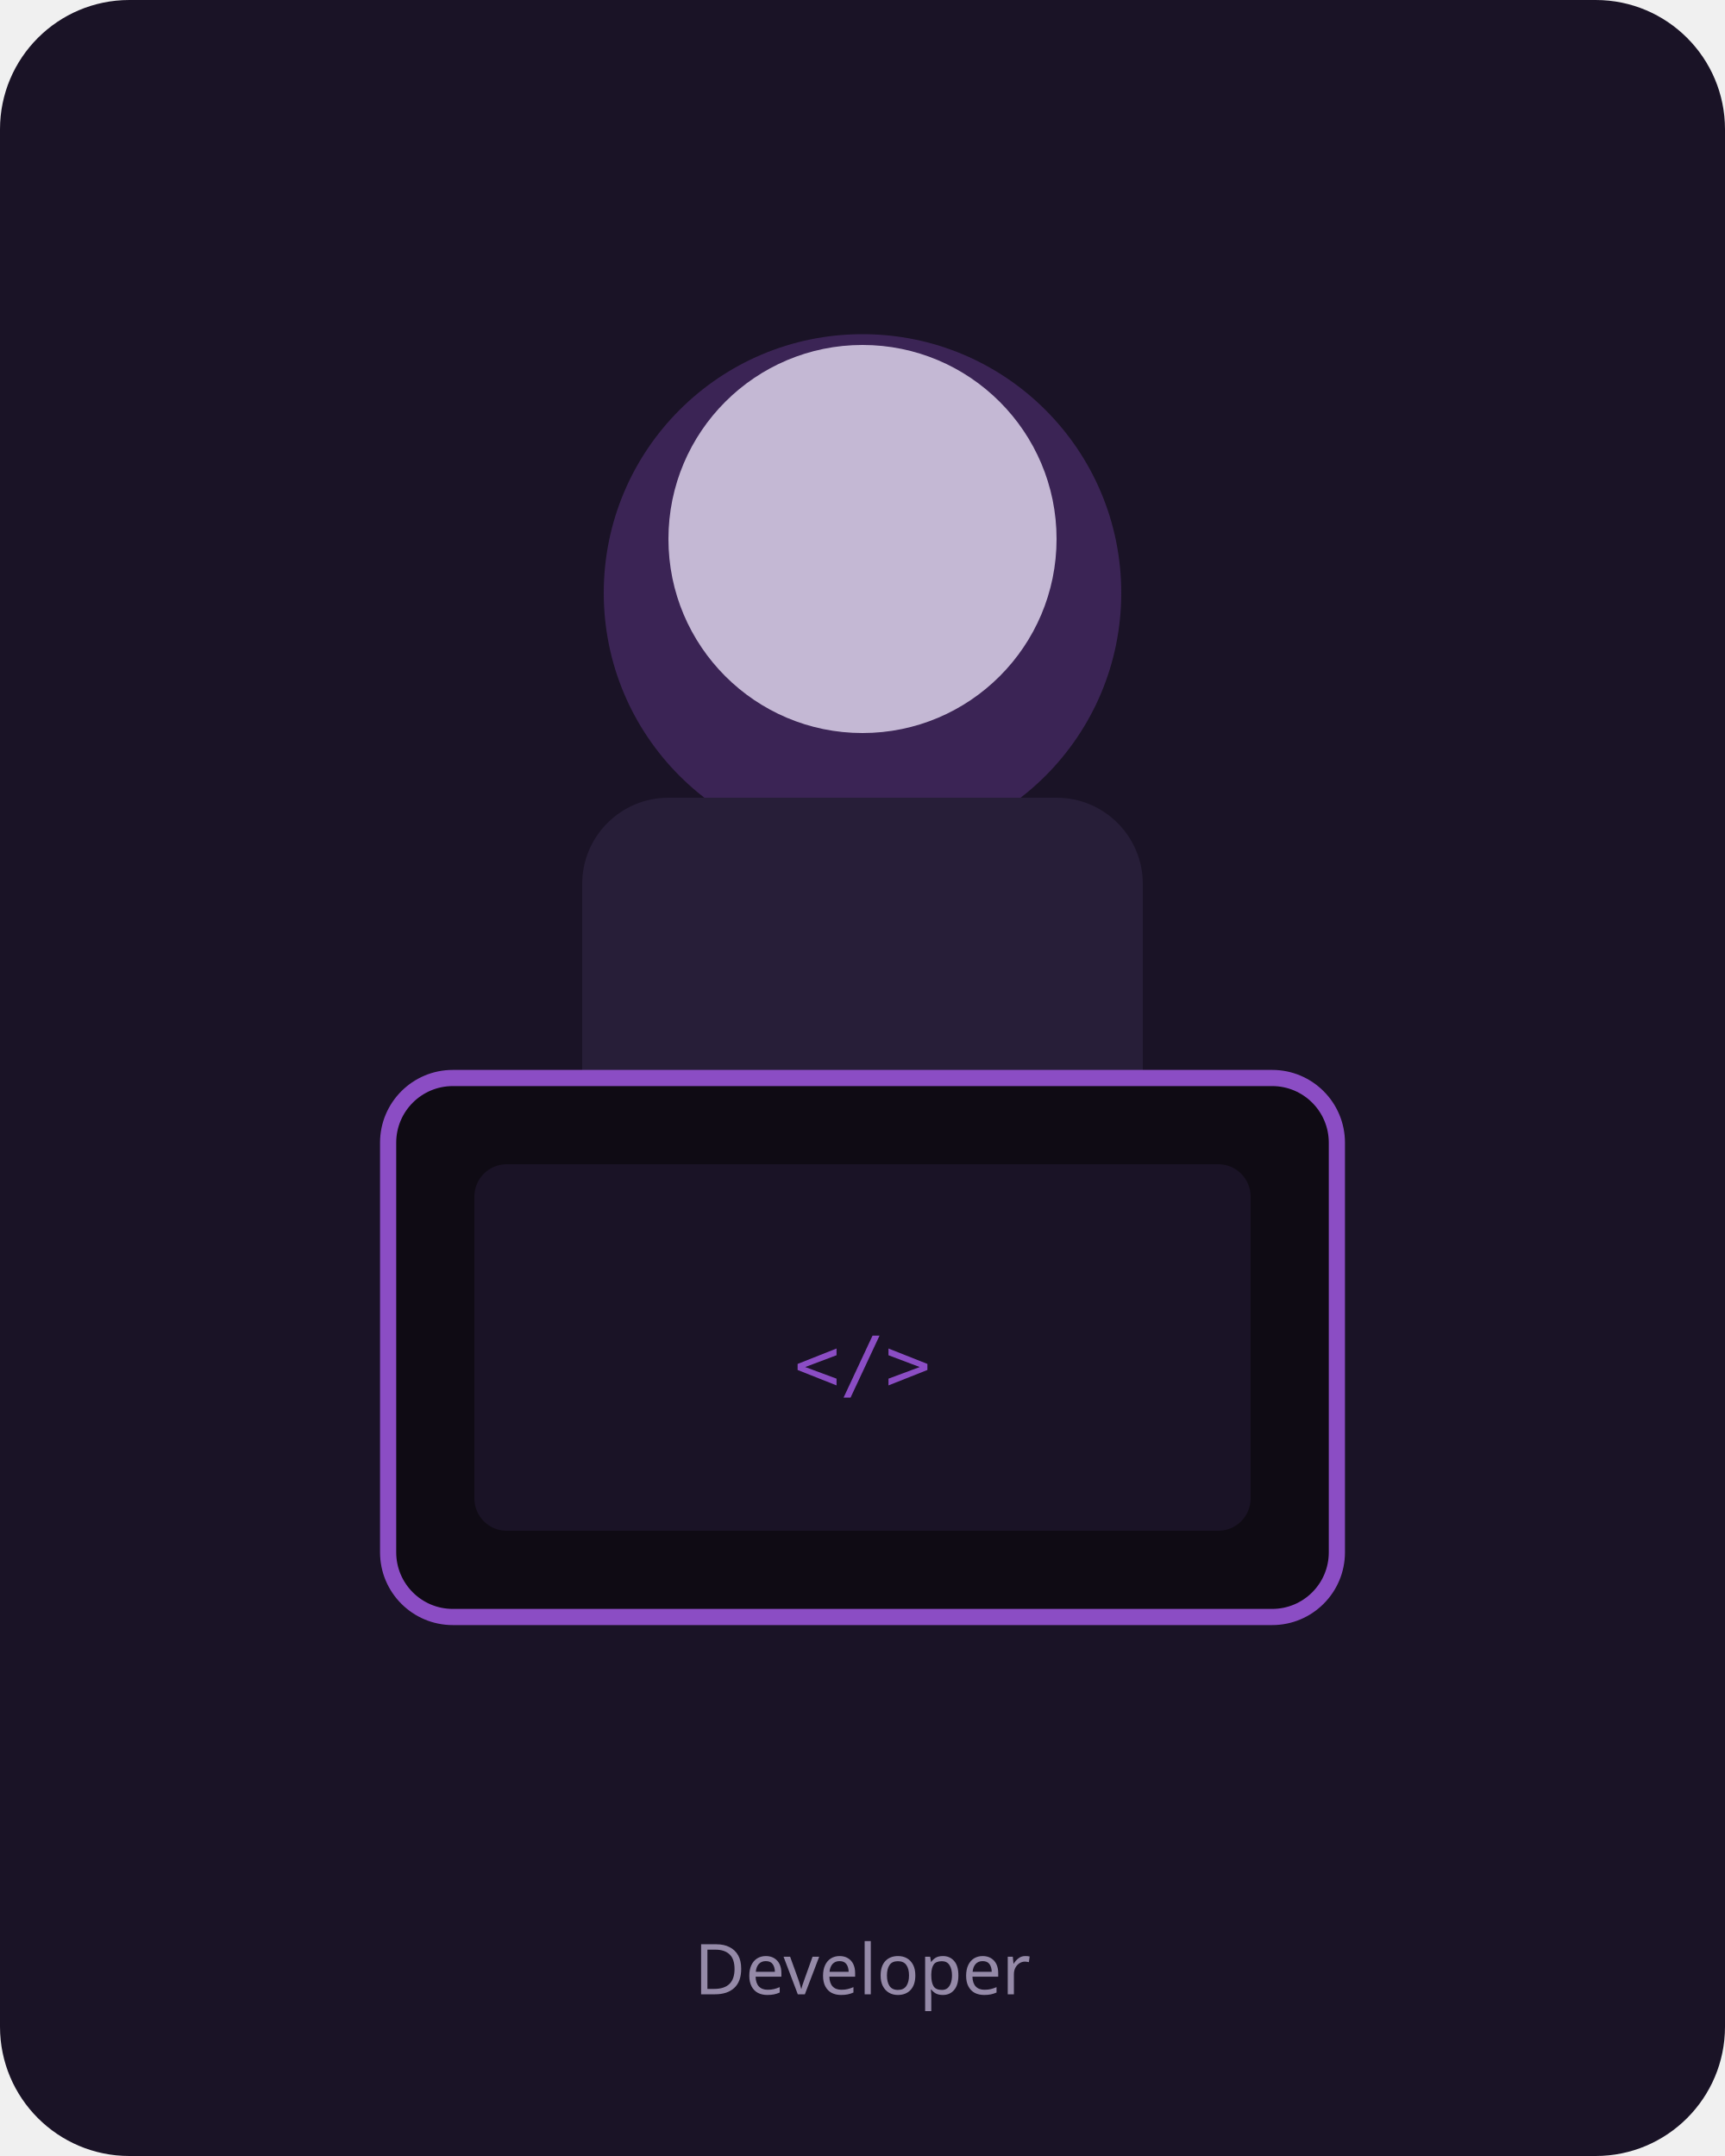
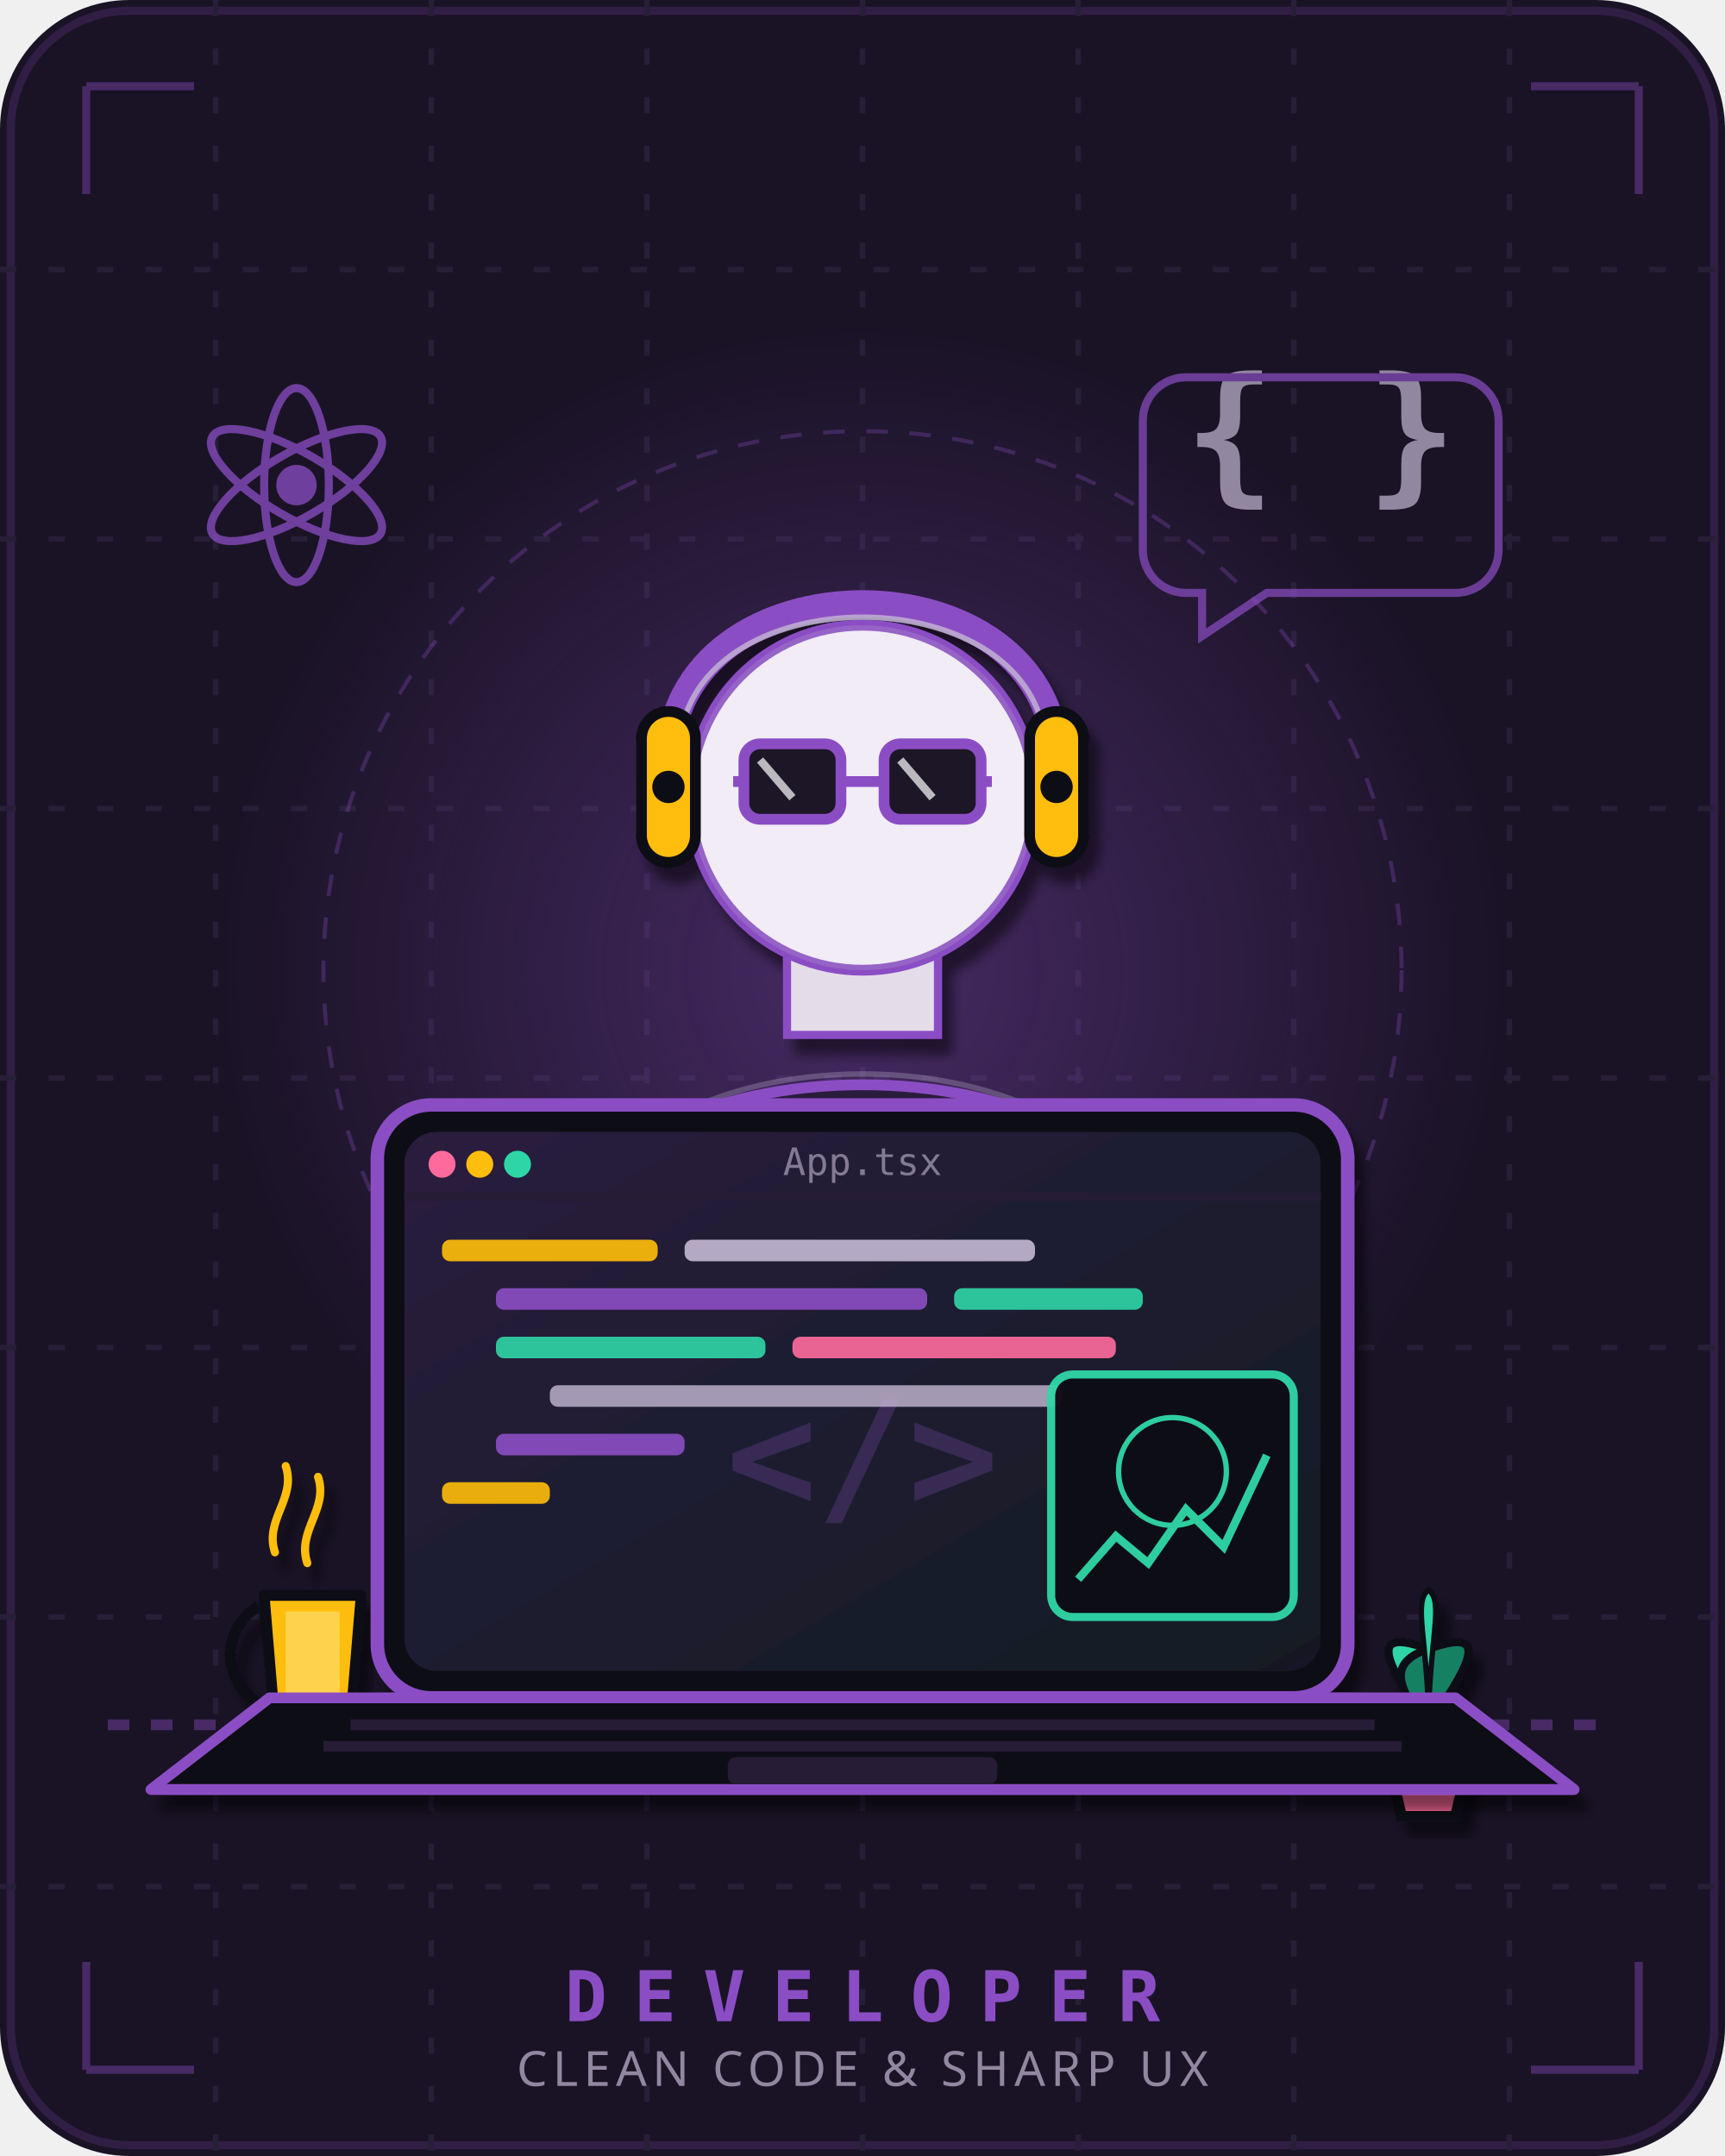
<svg xmlns="http://www.w3.org/2000/svg" viewBox="0 0 320 400" fill="none">
+   <defs>
+     <radialGradient id="dev-glow" cx="50%" cy="50%" r="50%">
+       <stop offset="0%" stop-color="#8b4dc4" stop-opacity="0.4" />
+       <stop offset="100%" stop-color="#8b4dc4" stop-opacity="0" />
+     </radialGradient>
+     <linearGradient id="hoodie-grad" x1="0%" y1="0%" x2="0%" y2="100%">
+       <stop offset="0%" stop-color="#2a1f3c" />
+       <stop offset="100%" stop-color="#120c1e" />
+     </linearGradient>
+     <linearGradient id="screen-glow" x1="0%" y1="0%" x2="100%" y2="100%">
+       <stop offset="0%" stop-color="#8b4dc4" stop-opacity="0.2" />
+       <stop offset="100%" stop-color="#2fd6a6" stop-opacity="0.05" />
+     </linearGradient>
+     <filter id="shadow" x="-10%" y="-10%" width="120%" height="120%">
+       <feDropShadow dx="2" dy="3" stdDeviation="1" flood-color="#000" flood-opacity="0.5" />
+     </filter>
+   </defs>
  <rect width="320" height="400" rx="24" fill="#1a1326" />
-   <circle cx="160" cy="110" r="48" fill="#8b4dc4" opacity="0.3" />
-   <circle cx="160" cy="100" r="36" fill="#c4b8d4" />
-   <rect x="108" y="148" width="104" height="120" rx="16" fill="#271e38" />
-   <rect x="72" y="200" width="176" height="100" rx="12" fill="#0f0b14" stroke="#8b4dc4" stroke-width="3" />
-   <rect x="88" y="216" width="144" height="68" rx="6" fill="#1a1326" />
-   <text x="160" y="258" text-anchor="middle" fill="#8b4dc4" font-family="monospace" font-size="14">&lt;/&gt;</text>
-   <text x="160" y="370" text-anchor="middle" fill="#958aa8" font-family="sans-serif" font-size="13">Developer</text>
+   <rect x="2" y="2" width="316" height="396" rx="22" stroke="#8b4dc4" stroke-width="1.5" opacity="0.2" />
+   <g stroke="#271e38" stroke-width="1" stroke-dasharray="3 6">
+     <line x1="40" y1="0" x2="40" y2="400" />
+     <line x1="80" y1="0" x2="80" y2="400" />
+     <line x1="120" y1="0" x2="120" y2="400" />
+     <line x1="160" y1="0" x2="160" y2="400" />
+     <line x1="200" y1="0" x2="200" y2="400" />
+     <line x1="240" y1="0" x2="240" y2="400" />
+     <line x1="280" y1="0" x2="280" y2="400" />
+     <line x1="0" y1="50" x2="320" y2="50" />
+     <line x1="0" y1="100" x2="320" y2="100" />
+     <line x1="0" y1="150" x2="320" y2="150" />
+     <line x1="0" y1="200" x2="320" y2="200" />
+     <line x1="0" y1="250" x2="320" y2="250" />
+     <line x1="0" y1="300" x2="320" y2="300" />
+     <line x1="0" y1="350" x2="320" y2="350" />
+   </g>
+   <g stroke="#8b4dc4" stroke-width="1.5" opacity="0.4">
+     <path d="M16 16 H36 M16 16 V36" />
+     <path d="M304 16 H284 M304 16 V36" />
+     <path d="M16 384 H36 M16 384 V364" />
+     <path d="M304 384 H284 M304 384 V364" />
+   </g>
+   <circle cx="160" cy="180" r="120" fill="url(#dev-glow)" />
+   <circle cx="160" cy="180" r="100" stroke="#8b4dc4" stroke-width="0.75" stroke-dasharray="4 4" opacity="0.3" />
+   <g transform="translate(55, 90)" stroke="#8b4dc4" stroke-width="1.5" fill="none" opacity="0.75">
+     <ellipse cx="0" cy="0" rx="18" ry="6" transform="rotate(30)" />
+     <ellipse cx="0" cy="0" rx="18" ry="6" transform="rotate(-30)" />
+     <ellipse cx="0" cy="0" rx="18" ry="6" transform="rotate(90)" />
+     <circle cx="0" cy="0" r="3" fill="#8b4dc4" />
+   </g>
+   <g transform="translate(245, 90)" opacity="0.7">
+     <text x="0" y="0" fill="#c4b8d4" font-family="monospace" font-size="28" font-weight="bold" text-anchor="middle">{ }</text>
+     <path d="M -25,-20 H 25 A 8,8 0 0 1 33,-12 V 12 A 8,8 0 0 1 25,20 H -10 L -22,28 V 20 H -25 A 8,8 0 0 1 -33,12 V -12 A 8,8 0 0 1 -25,-20 Z" stroke="#8b4dc4" stroke-width="1.5" fill="none" />
+   </g>
+   <g transform="translate(45, 300)" filter="url(#shadow)">
+     <path d="M 6,-12 C 4,-18 10,-22 8,-28" stroke="#ffbe0b" stroke-width="1.5" fill="none" stroke-linecap="round" />
+     <path d="M 12,-10 C 10,-16 16,-20 14,-26" stroke="#ffbe0b" stroke-width="1.5" fill="none" stroke-linecap="round" />
+     <path d="M 3,-2 C -4,2 -4,12 3,16" stroke="#0f0b14" stroke-width="2" fill="none" stroke-linejoin="round" />
+     <path d="M 4,-4 H 22 L 20,20 H 6 Z" fill="#ffbe0b" stroke="#0f0b14" stroke-width="2" stroke-linejoin="round" />
+     <path d="M 8,-1 H 18 V 17 H 8 Z" fill="#ffdf7a" opacity="0.6" />
+   </g>
+   <g transform="translate(250, 305)" filter="url(#shadow)">
+     <polygon points="6,15 24,15 20,32 10,32" fill="#ff6b9d" stroke="#0f0b14" stroke-width="2" />
+     <path d="M 15,15 C 8,5 4,-2 12,0 C 20,2 24,5 15,15 Z" fill="#2fd6a6" stroke="#0f0b14" stroke-width="1.5" />
+     <path d="M 15,15 C 22,5 26,-2 18,0 C 10,2 6,5 15,15 Z" fill="#148062" stroke="#0f0b14" stroke-width="1.5" />
+     <path d="M 15,15 C 15,0 12,-8 15,-10 C 18,-8 15,0 15,15 Z" fill="#2fd6a6" stroke="#0f0b14" stroke-width="1" />
+   </g>
+   <g filter="url(#shadow)">
+     <path d="M 105,235 C 105,190 215,190 215,235 L 235,310 H 85 Z" fill="url(#hoodie-grad)" stroke="#8b4dc4" stroke-width="2" />
+     <path d="M 148,225 L 148,260" stroke="#c4b8d4" stroke-width="2" stroke-linecap="round" />
+     <circle cx="148" cy="262" r="2" fill="#ffbe0b" />
+     <path d="M 172,225 L 172,252" stroke="#c4b8d4" stroke-width="2" stroke-linecap="round" />
+     <circle cx="172" cy="254" r="2" fill="#ffbe0b" />
+     <path d="M 108,233 C 108,188 212,188 212,233" fill="none" stroke="#c4b8d4" stroke-width="1" opacity="0.3" />
+     <rect x="146" y="172" width="28" height="20" fill="#e4dce8" stroke="#8b4dc4" stroke-width="1.5" />
+     <circle cx="160" cy="148" r="32" fill="#fcf9ff" stroke="#8b4dc4" stroke-width="2" />
+     <circle cx="160" cy="148" r="32" fill="#c4b8d4" opacity="0.2" />
+     <path d="M 124,142 C 124,102 196,102 196,142" stroke="#8b4dc4" stroke-width="5" fill="none" stroke-linecap="round" />
+     <path d="M 126,140 C 126,106 194,106 194,140" stroke="#c4b8d4" stroke-width="1" fill="none" opacity="0.8" />
+     <rect x="119" y="132" width="10" height="28" rx="5" fill="#ffbe0b" stroke="#0f0b14" stroke-width="2" />
+     <rect x="191" y="132" width="10" height="28" rx="5" fill="#ffbe0b" stroke="#0f0b14" stroke-width="2" />
+     <circle cx="124" cy="146" r="3" fill="#0f0b14" />
+     <circle cx="196" cy="146" r="3" fill="#0f0b14" />
+     <path d="M 136,145 H 184" stroke="#8b4dc4" stroke-width="2" />
+     <rect x="138" y="138" width="18" height="14" rx="3" fill="#1a1326" stroke="#8b4dc4" stroke-width="2" />
+     <line x1="141" y1="141" x2="147" y2="148" stroke="#fff" stroke-width="1.5" opacity="0.7" />
+     <rect x="164" y="138" width="18" height="14" rx="3" fill="#1a1326" stroke="#8b4dc4" stroke-width="2" />
+     <line x1="167" y1="141" x2="173" y2="148" stroke="#fff" stroke-width="1.5" opacity="0.7" />
+   </g>
+   <line x1="20" y1="320" x2="300" y2="320" stroke="#8b4dc4" stroke-width="2" stroke-dasharray="4 4" opacity="0.4" />
+   <g filter="url(#shadow)">
+     <rect x="70" y="205" width="180" height="110" rx="10" fill="#0f0b14" stroke="#8b4dc4" stroke-width="2.5" stroke-linejoin="round" />
+     <rect x="75" y="210" width="170" height="100" rx="6" fill="#140f1d" />
+     <rect x="75" y="210" width="170" height="100" rx="6" fill="url(#screen-glow)" />
+     <line x1="75" y1="222" x2="245" y2="222" stroke="#251b36" stroke-width="1.5" />
+     <circle cx="82" cy="216" r="2.5" fill="#ff6b9d" />
+     <circle cx="89" cy="216" r="2.5" fill="#ffbe0b" />
+     <circle cx="96" cy="216" r="2.5" fill="#2fd6a6" />
+     <text x="160" y="218" text-anchor="middle" fill="#c4b8d4" font-family="monospace" font-size="7" opacity="0.6">App.tsx</text>
+     <text x="160" y="280" text-anchor="middle" fill="#8b4dc4" font-family="monospace" font-size="28" font-weight="900" opacity="0.25">&lt;/&gt;</text>
+     <rect x="82" y="230" width="40" height="4" rx="1.5" fill="#ffbe0b" opacity="0.9" />
+     <rect x="127" y="230" width="65" height="4" rx="1.5" fill="#c4b8d4" opacity="0.9" />
+     <rect x="92" y="239" width="80" height="4" rx="1.5" fill="#8b4dc4" opacity="0.9" />
+     <rect x="177" y="239" width="35" height="4" rx="1.5" fill="#2fd6a6" opacity="0.9" />
+     <rect x="92" y="248" width="50" height="4" rx="1.5" fill="#2fd6a6" opacity="0.9" />
+     <rect x="147" y="248" width="60" height="4" rx="1.5" fill="#ff6b9d" opacity="0.9" />
+     <rect x="102" y="257" width="95" height="4" rx="1.5" fill="#c4b8d4" opacity="0.8" />
+     <rect x="92" y="266" width="35" height="4" rx="1.5" fill="#8b4dc4" opacity="0.9" />
+     <rect x="82" y="275" width="20" height="4" rx="1.5" fill="#ffbe0b" opacity="0.9" />
+     <g transform="translate(195, 255)" opacity="0.95">
+       <rect x="0" y="0" width="45" height="45" rx="4" fill="#0f0b14" stroke="#2fd6a6" stroke-width="1.5" />
+       <circle cx="22.5" cy="18" r="10" stroke="#2fd6a6" stroke-width="1" fill="none" />
+       <path d="M 5,38 L 12,30 L 18,35 L 25,25 L 32,32 L 40,15" stroke="#2fd6a6" stroke-width="1.5" fill="none" />
+     </g>
+     <polygon points="50,315 270,315 292,332 28,332" fill="#0f0b14" stroke="#8b4dc4" stroke-width="2" stroke-linejoin="round" />
+     <line x1="65" y1="320" x2="255" y2="320" stroke="#251b36" stroke-width="2" />
+     <line x1="60" y1="324" x2="260" y2="324" stroke="#251b36" stroke-width="2" />
+     <rect x="135" y="326" width="50" height="5" rx="1.5" fill="#251b36" />
+   </g>
+   <text x="160" y="375" text-anchor="middle" fill="#8b4dc4" font-family="monospace" font-size="13" font-weight="900" letter-spacing="5">DEVELOPER</text>
+   <text x="160" y="387" text-anchor="middle" fill="#c4b8d4" font-family="sans-serif" font-size="9" opacity="0.7" letter-spacing="1">CLEAN CODE &amp; SHARP UX</text>
</svg>
